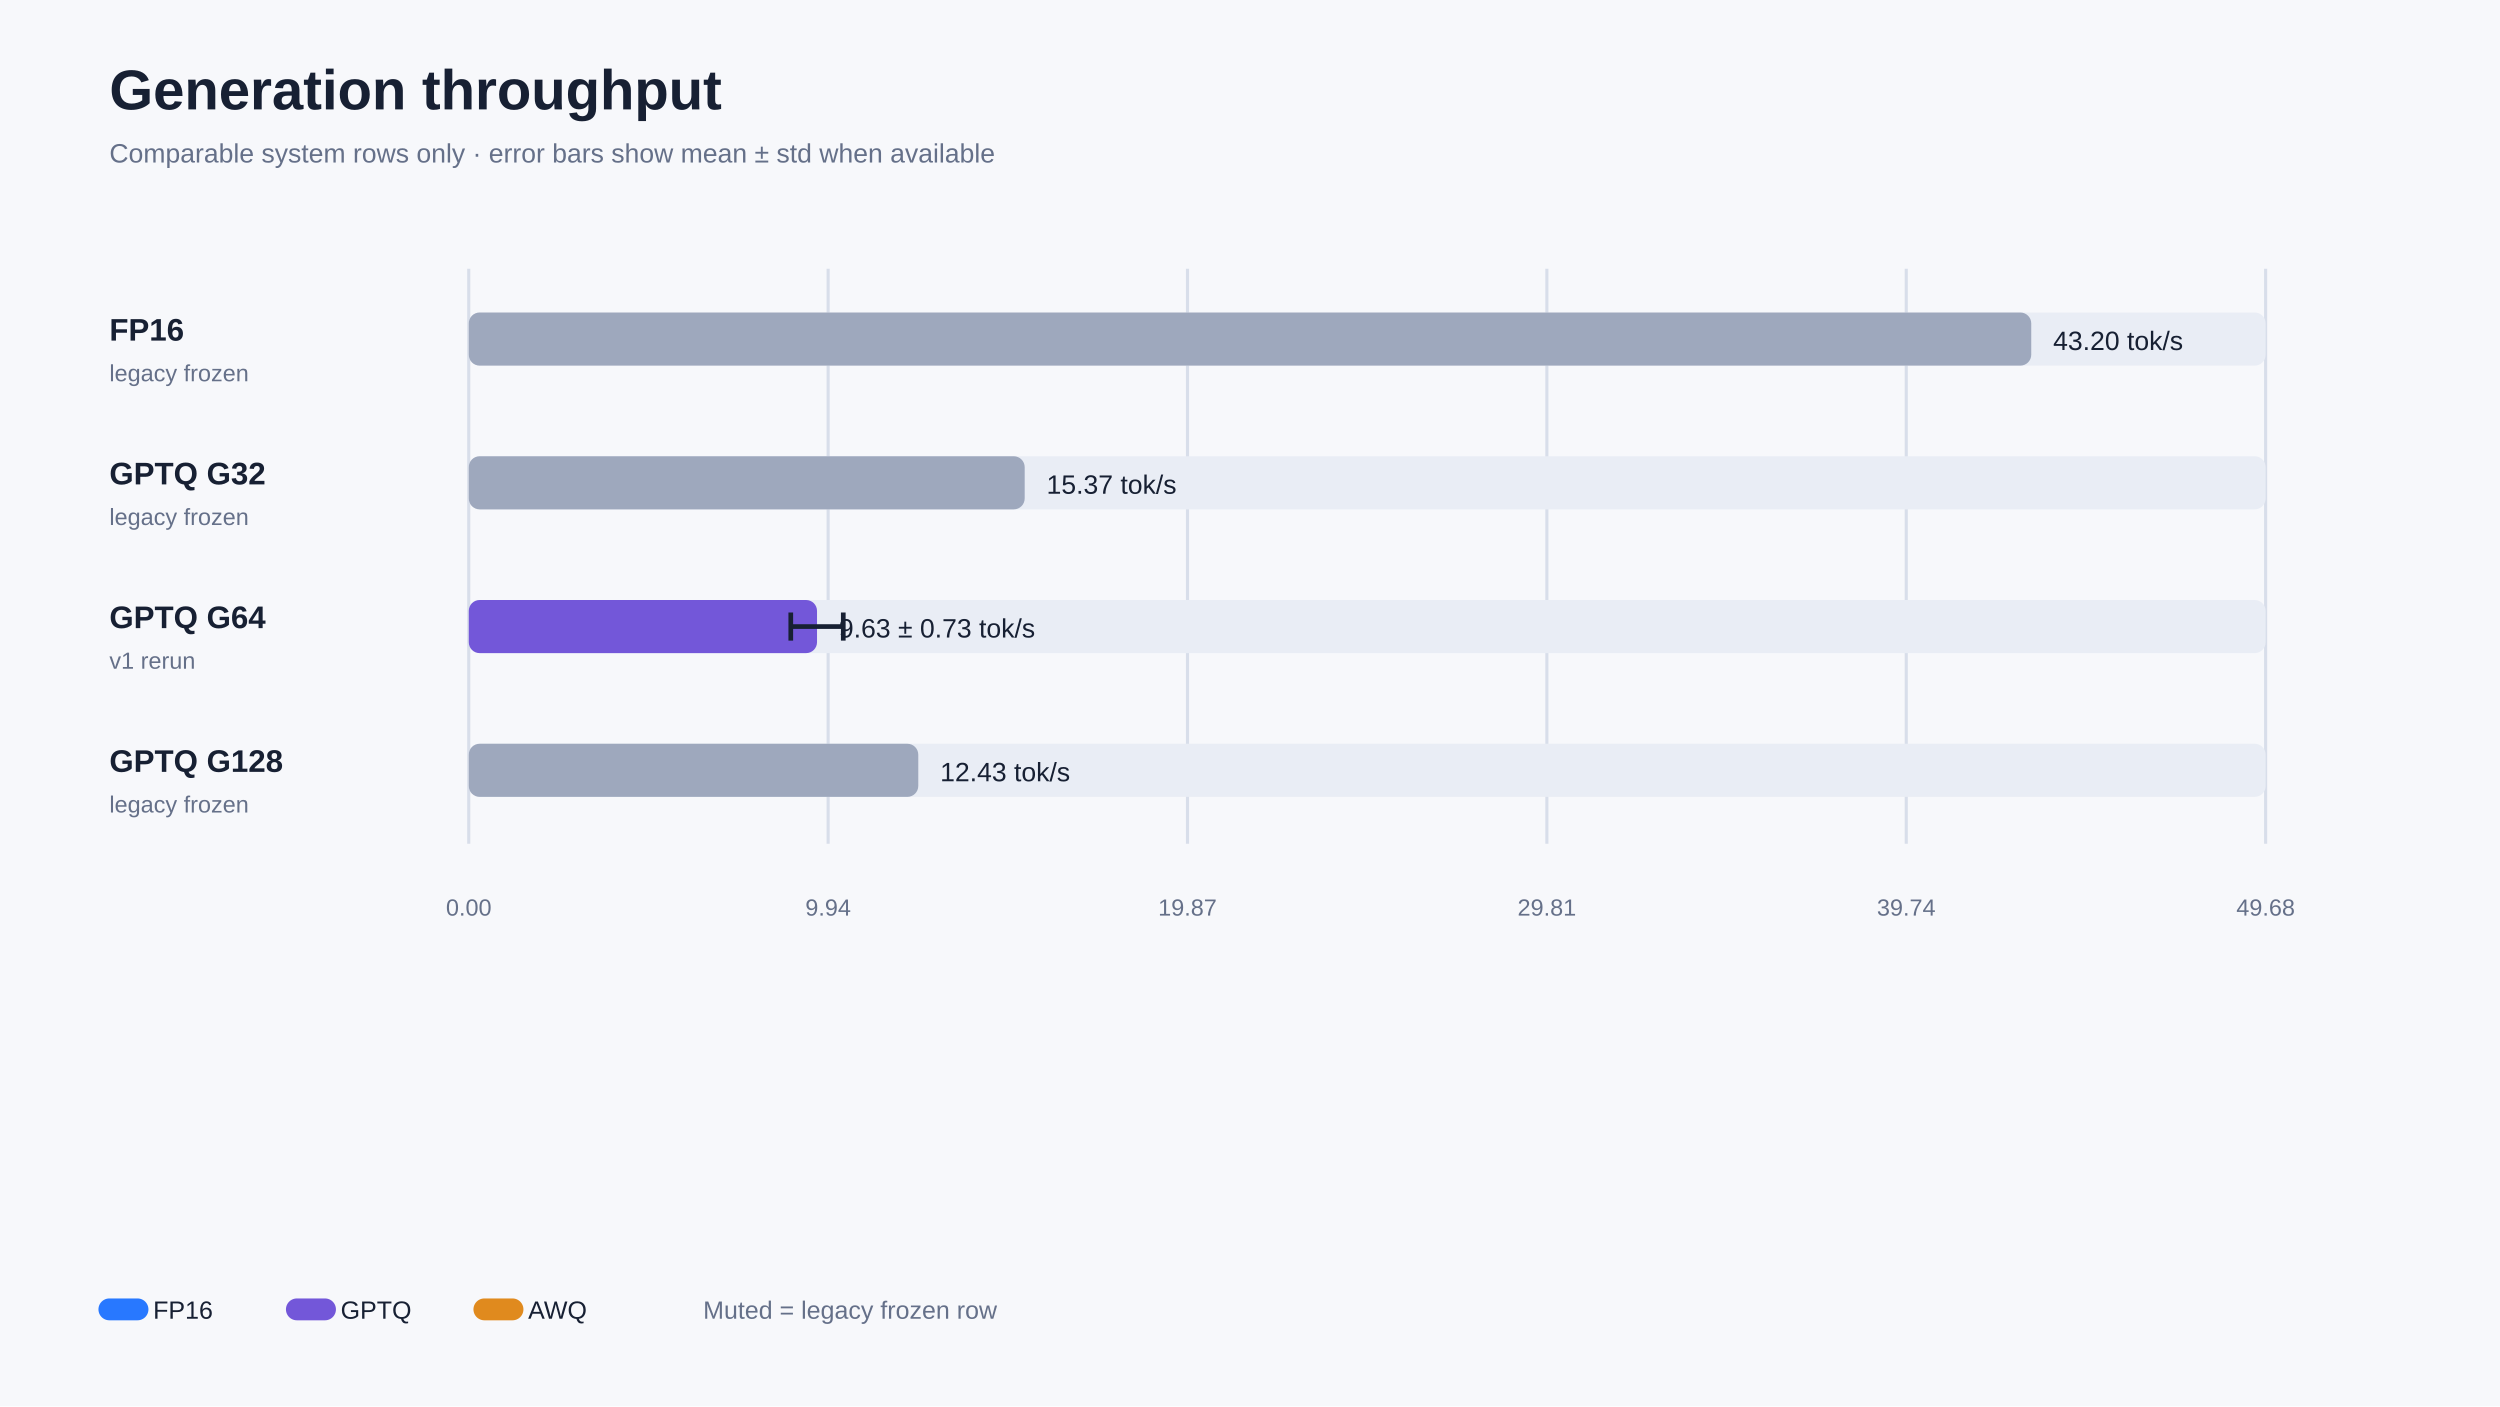
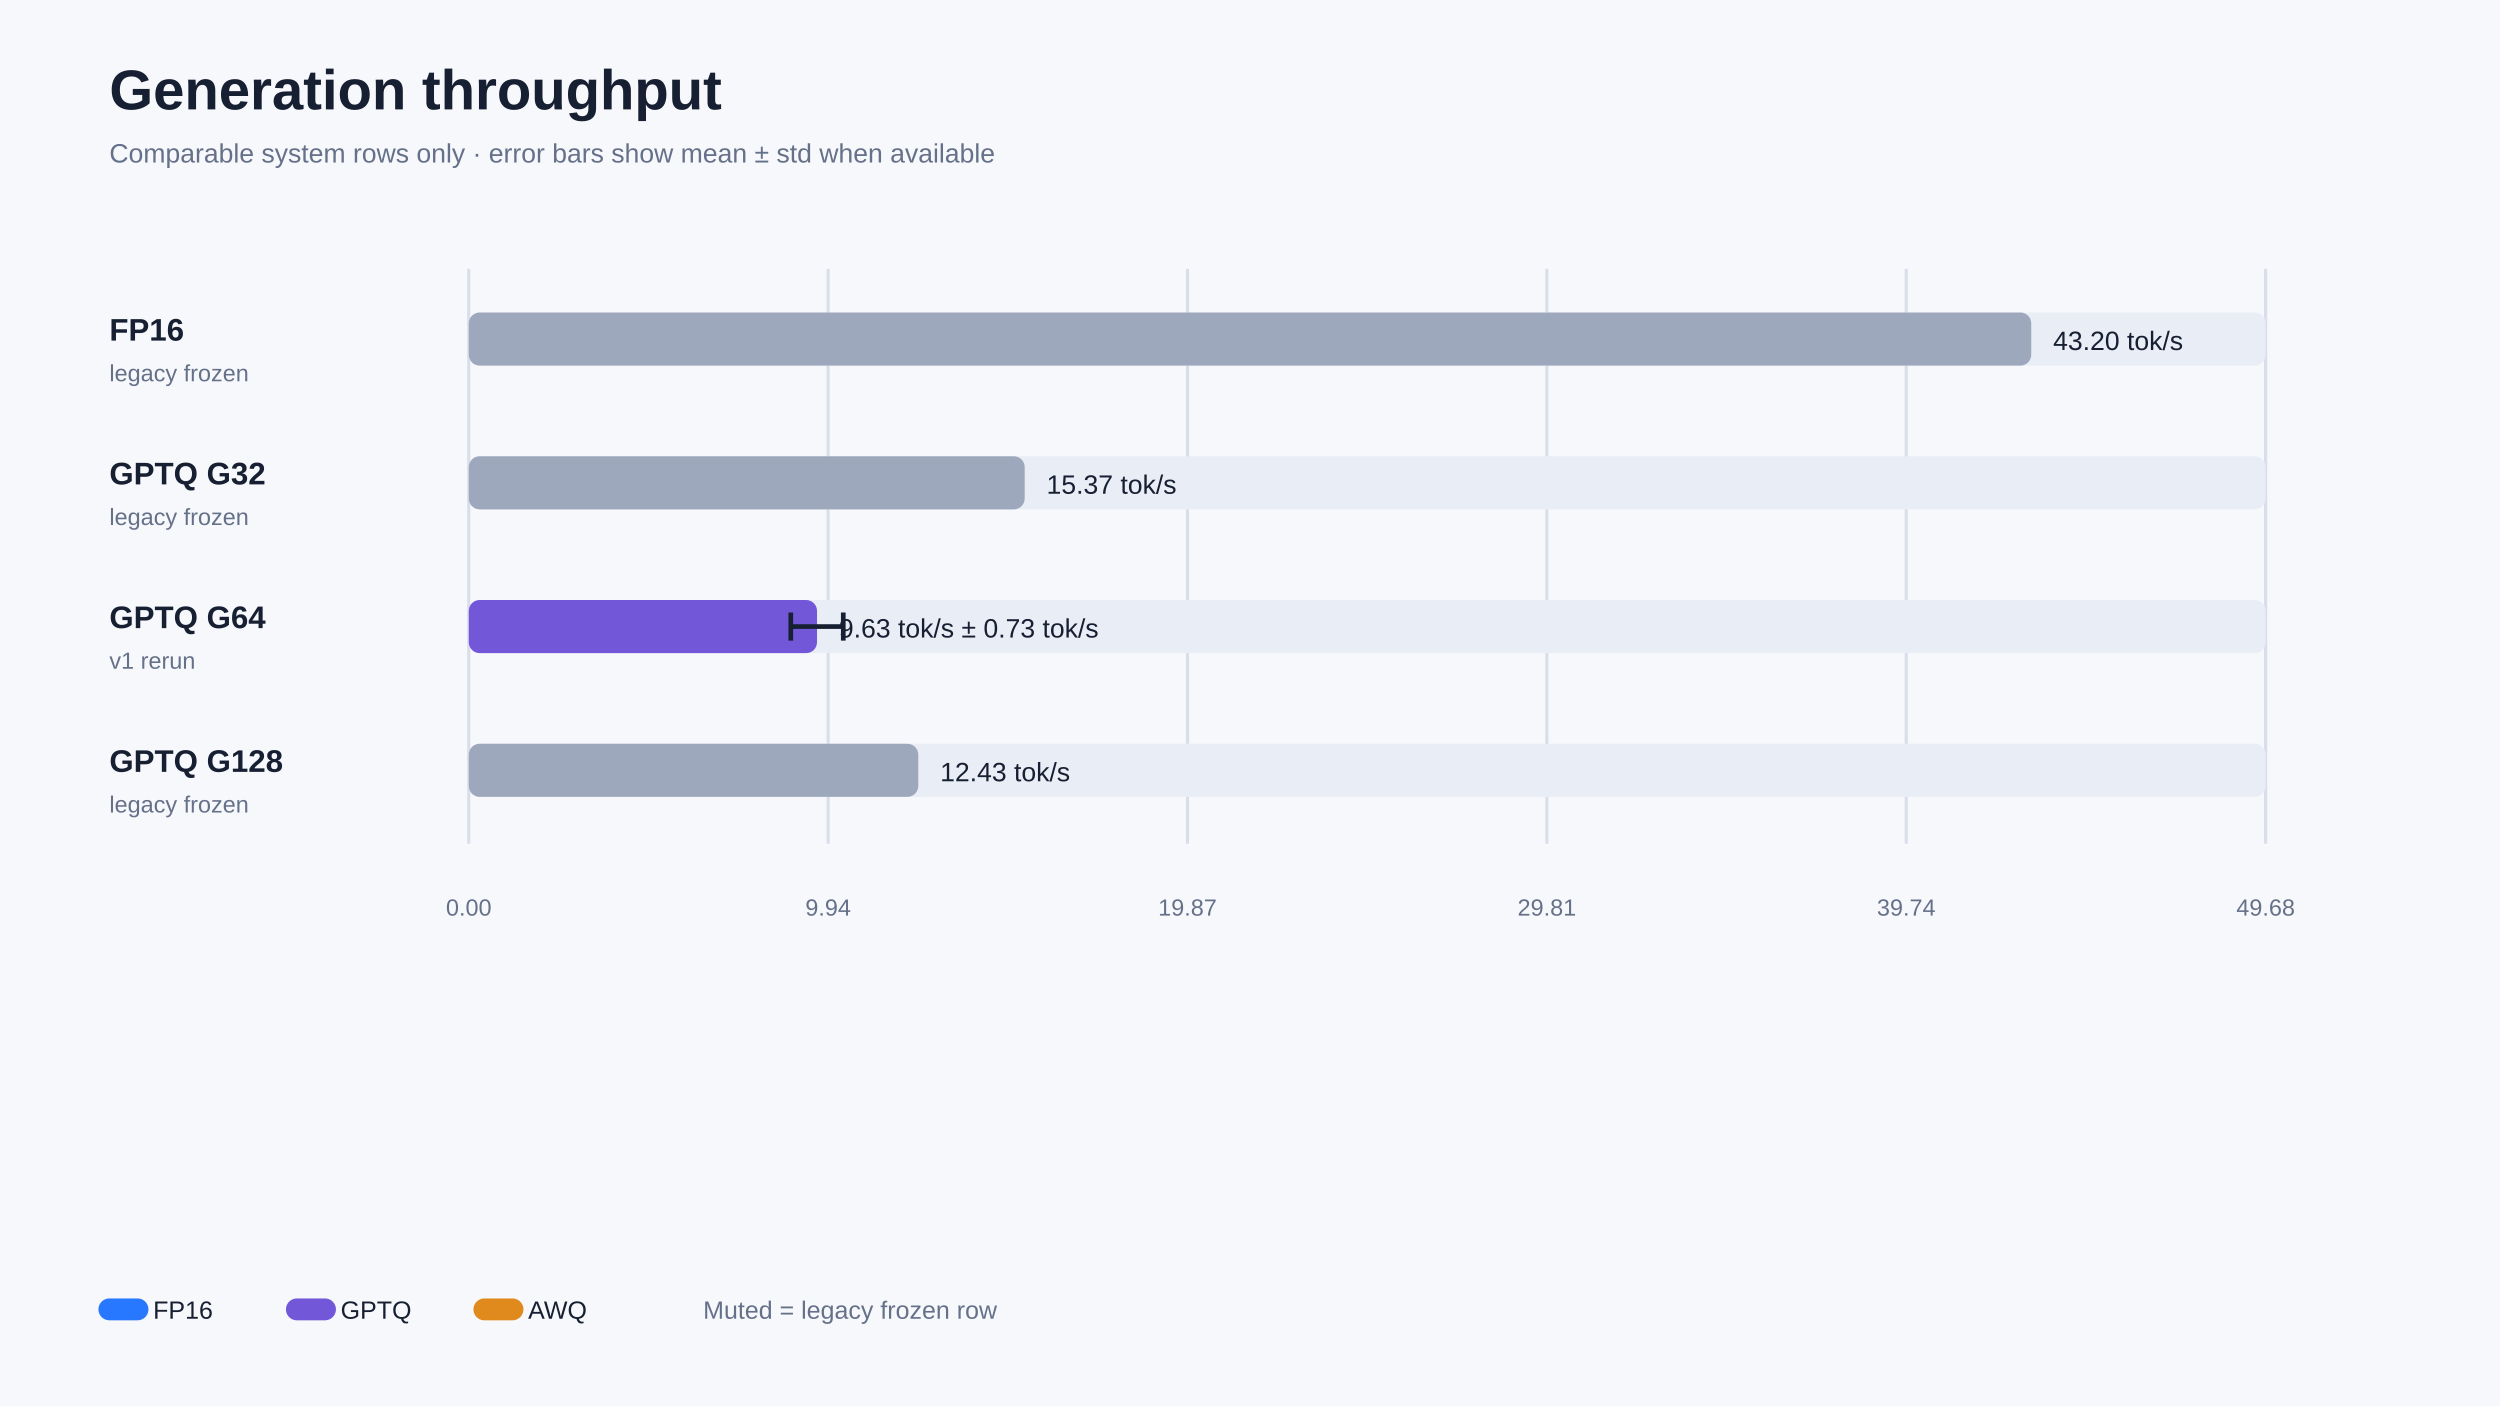
<svg xmlns="http://www.w3.org/2000/svg" width="1600" height="900" viewBox="0 0 1600 900">
  <rect width="100%" height="100%" fill="#f7f8fb" />
  <text x="70" y="70" font-family="Segoe UI, Arial, sans-serif" font-size="36" font-weight="700" fill="#172033">Generation throughput</text>
  <text x="70" y="104" font-family="Segoe UI, Arial, sans-serif" font-size="17" fill="#657089">Comparable system rows only · error bars show mean ± std when available</text>
  <line x1="300.0" y1="172" x2="300.0" y2="540" stroke="#d8deea" stroke-width="2" />
  <text x="300.0" y="586" text-anchor="middle" font-family="Segoe UI, Arial, sans-serif" font-size="15" fill="#657089">0.00</text>
  <line x1="530.0" y1="172" x2="530.0" y2="540" stroke="#d8deea" stroke-width="2" />
  <text x="530.0" y="586" text-anchor="middle" font-family="Segoe UI, Arial, sans-serif" font-size="15" fill="#657089">9.94</text>
  <line x1="760.0" y1="172" x2="760.0" y2="540" stroke="#d8deea" stroke-width="2" />
  <text x="760.0" y="586" text-anchor="middle" font-family="Segoe UI, Arial, sans-serif" font-size="15" fill="#657089">19.87</text>
  <line x1="990.0" y1="172" x2="990.0" y2="540" stroke="#d8deea" stroke-width="2" />
  <text x="990.0" y="586" text-anchor="middle" font-family="Segoe UI, Arial, sans-serif" font-size="15" fill="#657089">29.81</text>
  <line x1="1220.0" y1="172" x2="1220.0" y2="540" stroke="#d8deea" stroke-width="2" />
  <text x="1220.0" y="586" text-anchor="middle" font-family="Segoe UI, Arial, sans-serif" font-size="15" fill="#657089">39.74</text>
  <line x1="1450.0" y1="172" x2="1450.0" y2="540" stroke="#d8deea" stroke-width="2" />
  <text x="1450.0" y="586" text-anchor="middle" font-family="Segoe UI, Arial, sans-serif" font-size="15" fill="#657089">49.68</text>
  <text x="70" y="218" font-family="Segoe UI, Arial, sans-serif" font-size="20" font-weight="700" fill="#172033">FP16</text>
  <text x="70" y="244" font-family="Segoe UI, Arial, sans-serif" font-size="15" fill="#657089">legacy frozen</text>
  <rect x="300" y="200" width="1150" height="34" rx="7" fill="#e9edf5" />
  <rect x="300" y="200" width="1000.0" height="34" rx="7" fill="#9ea8bd" />
  <text x="1314.0" y="224" font-family="Segoe UI, Arial, sans-serif" font-size="17" fill="#172033">43.20 tok/s</text>
  <text x="70" y="310" font-family="Segoe UI, Arial, sans-serif" font-size="20" font-weight="700" fill="#172033">GPTQ G32</text>
  <text x="70" y="336" font-family="Segoe UI, Arial, sans-serif" font-size="15" fill="#657089">legacy frozen</text>
  <rect x="300" y="292" width="1150" height="34" rx="7" fill="#e9edf5" />
  <rect x="300" y="292" width="355.8" height="34" rx="7" fill="#9ea8bd" />
  <text x="669.8" y="316" font-family="Segoe UI, Arial, sans-serif" font-size="17" fill="#172033">15.37 tok/s</text>
  <text x="70" y="402" font-family="Segoe UI, Arial, sans-serif" font-size="20" font-weight="700" fill="#172033">GPTQ G64</text>
  <text x="70" y="428" font-family="Segoe UI, Arial, sans-serif" font-size="15" fill="#657089">v1 rerun</text>
  <rect x="300" y="384" width="1150" height="34" rx="7" fill="#e9edf5" />
  <rect x="300" y="384" width="222.9" height="34" rx="7" fill="#7357d9" />
  <line x1="506.1" y1="401" x2="539.7" y2="401" stroke="#172033" stroke-width="3" />
  <line x1="506.1" y1="392" x2="506.1" y2="410" stroke="#172033" stroke-width="3" />
  <line x1="539.7" y1="392" x2="539.7" y2="410" stroke="#172033" stroke-width="3" />
-   <text x="536.9" y="408" font-family="Segoe UI, Arial, sans-serif" font-size="17" fill="#172033">9.63 ± 0.73 tok/s</text>
+   <text x="536.9" y="408" font-family="Segoe UI, Arial, sans-serif" font-size="17" fill="#172033">9.63 tok/s ± 0.73 tok/s</text>
  <text x="70" y="494" font-family="Segoe UI, Arial, sans-serif" font-size="20" font-weight="700" fill="#172033">GPTQ G128</text>
  <text x="70" y="520" font-family="Segoe UI, Arial, sans-serif" font-size="15" fill="#657089">legacy frozen</text>
  <rect x="300" y="476" width="1150" height="34" rx="7" fill="#e9edf5" />
  <rect x="300" y="476" width="287.7" height="34" rx="7" fill="#9ea8bd" />
  <text x="601.7" y="500" font-family="Segoe UI, Arial, sans-serif" font-size="17" fill="#172033">12.43 tok/s</text>
  <line x1="70" y1="838" x2="88" y2="838" stroke="#2878ff" stroke-width="14" stroke-linecap="round" />
  <text x="98" y="844" font-family="Segoe UI, Arial, sans-serif" font-size="16" fill="#172033">FP16</text>
  <line x1="190" y1="838" x2="208" y2="838" stroke="#7357d9" stroke-width="14" stroke-linecap="round" />
  <text x="218" y="844" font-family="Segoe UI, Arial, sans-serif" font-size="16" fill="#172033">GPTQ</text>
  <line x1="310" y1="838" x2="328" y2="838" stroke="#e08a1e" stroke-width="14" stroke-linecap="round" />
  <text x="338" y="844" font-family="Segoe UI, Arial, sans-serif" font-size="16" fill="#172033">AWQ</text>
  <text x="450" y="844" font-family="Segoe UI, Arial, sans-serif" font-size="16" fill="#657089">Muted = legacy frozen row</text>
</svg>
